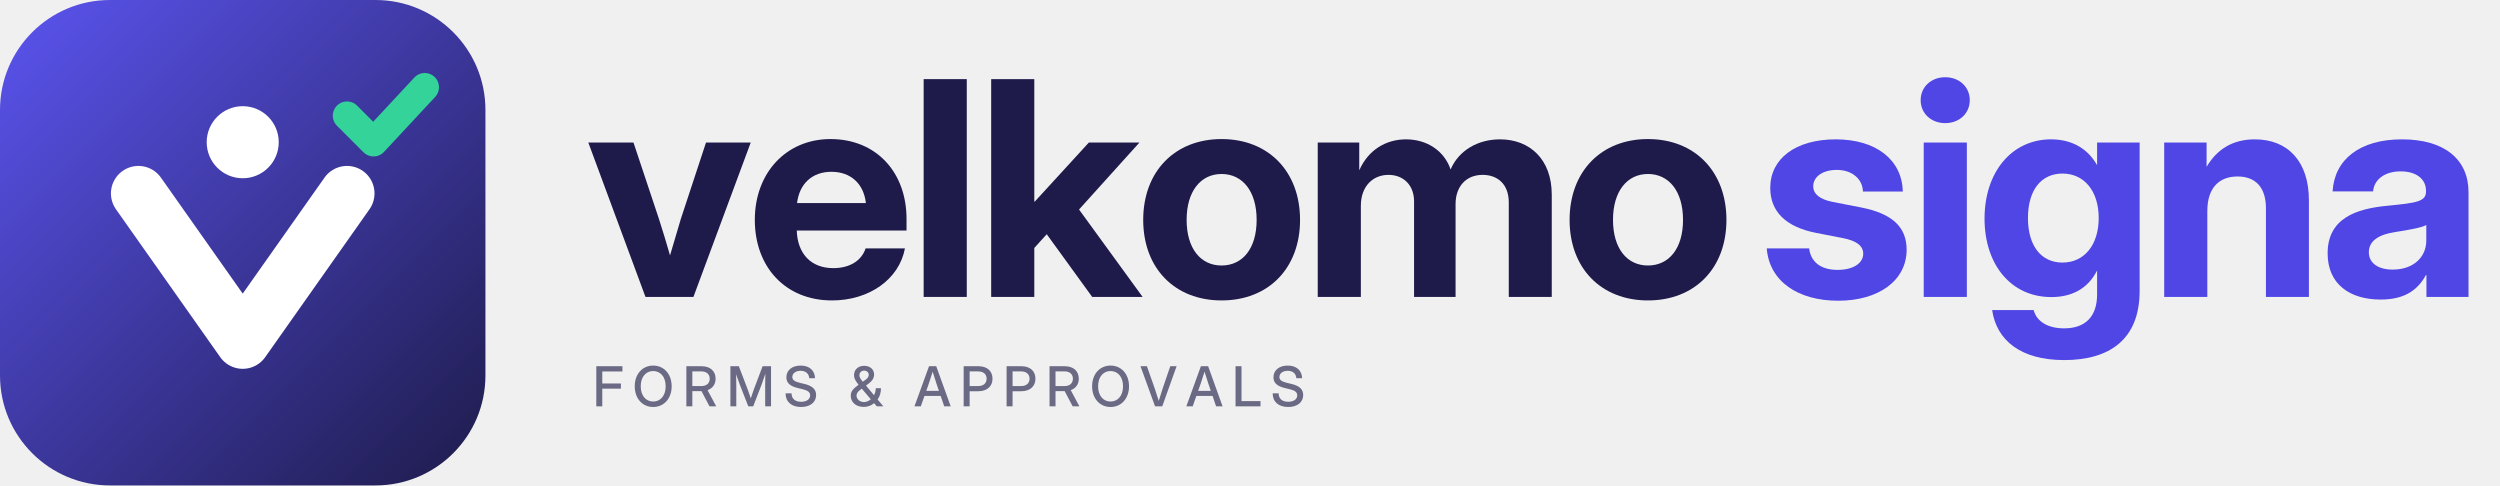
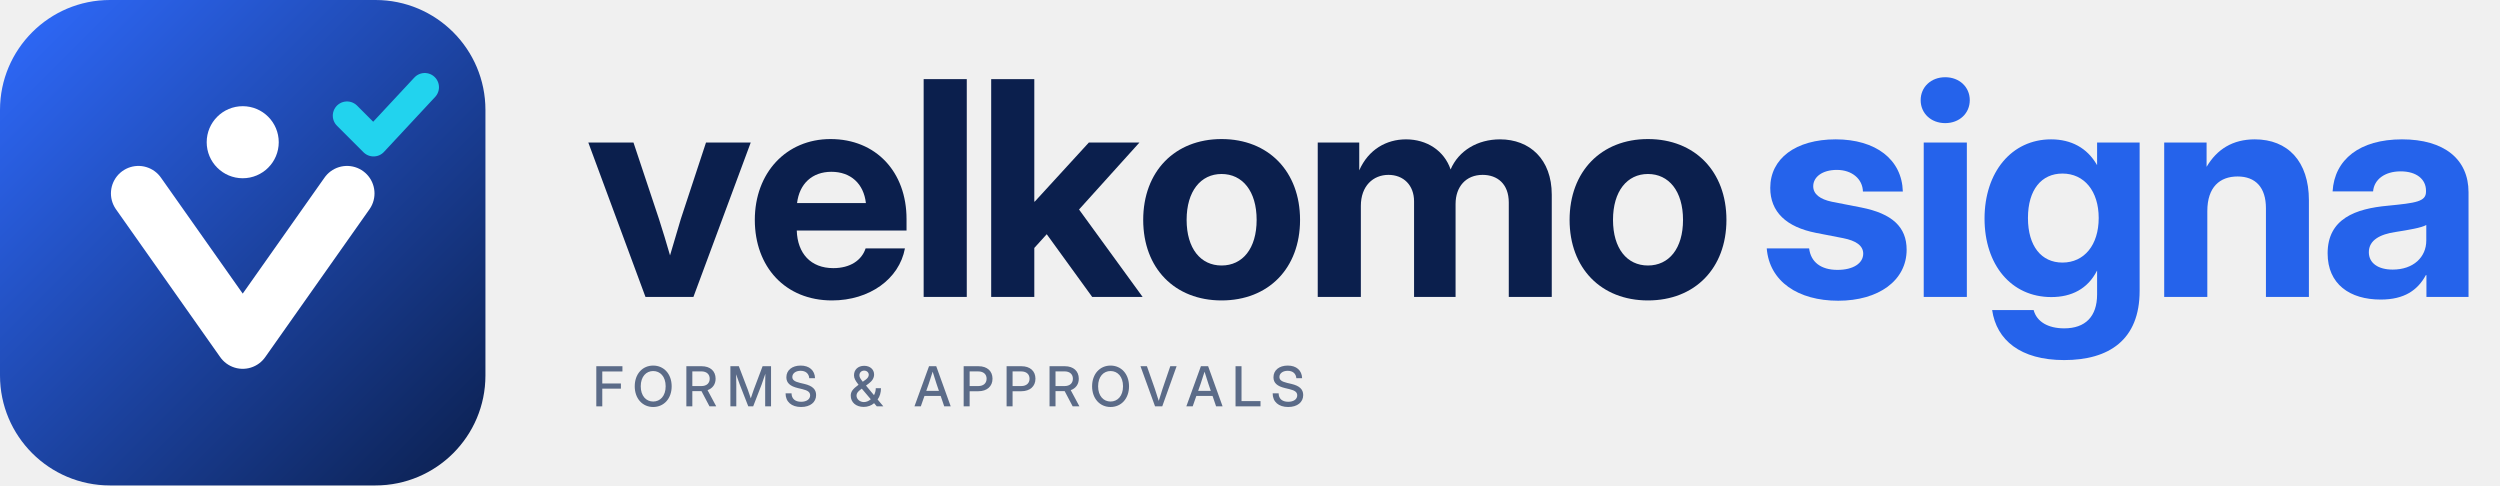
<svg xmlns="http://www.w3.org/2000/svg" viewBox="0 0 1236 240" width="1236" height="240">
  <g transform="scale(0.46875)">
    <defs>
      <linearGradient id="sg" x1="0" y1="0" x2="1" y2="1">
-         <stop offset="0" stop-color="#5B54F0" />
-         <stop offset="1" stop-color="#1E1B4B" />
+         <stop offset="0" stop-color="#2F6BFF" />
+         <stop offset="1" stop-color="#0B1F4D" />
      </linearGradient>
    </defs>
    <rect width="512" height="512" rx="116" fill="url(#sg)" />
    <path d="M146 204 L256 360 L366 204" fill="none" stroke="#FFFFFF" stroke-width="58" stroke-linecap="round" stroke-linejoin="round" />
    <circle cx="256" cy="150" r="38" fill="#FFFFFF" />
-     <path d="M366 122 L394 150 L448 92" fill="none" stroke="#34D399" stroke-width="30" stroke-linecap="round" stroke-linejoin="round" />
+     <path d="M366 122 L394 150 L448 92" fill="none" stroke="#22D3EE" stroke-width="30" stroke-linecap="round" stroke-linejoin="round" />
  </g>
  <g transform="translate(290 146.8) scale(0.74)">
-     <g fill="#1E1B4B">
+     <g fill="#0B1F4D">
      <path transform="translate(0.00 0) scale(0.09766 -0.09766)" d="M403 0H731L1123 1056H817L645 534C620 451 595 367 571 284C547 367 522 451 495 534L321 1056H12Z" />
      <path transform="translate(106.74 0) scale(0.09766 -0.09766)" d="M586 -24C842 -24 1046 122 1085 332H816C789 250 710 197 595 197C440 197 350 298 345 454H1096V533C1096 855 887 1080 576 1080C273 1080 58 849 58 527C58 206 266 -24 586 -24ZM347 642C363 774 450 856 582 856C715 856 803 774 818 642Z" />
      <path transform="translate(215.05 0) scale(0.09766 -0.09766)" d="M399 1490H104V0H399Z" />
      <path transform="translate(260.17 0) scale(0.09766 -0.09766)" d="M104 0H399V335L484 429L795 0H1140L705 598L1118 1056H772L402 652H399V1490H104Z" />
      <path transform="translate(366.23 0) scale(0.09766 -0.09766)" d="M594 -24C915 -24 1131 196 1131 527C1131 858 915 1080 594 1080C274 1080 58 858 58 527C58 196 274 -24 594 -24ZM594 215C451 215 355 331 355 527C355 724 452 841 594 841C737 841 834 724 834 527C834 331 738 215 594 215Z" />
      <path transform="translate(478.34 0) scale(0.09766 -0.09766)" d="M104 0H399V623C399 759 483 835 588 835C691 835 763 764 763 654V0H1047V636C1047 754 1118 835 1232 835C1333 835 1411 773 1411 646V0H1705V700C1705 942 1554 1078 1351 1078C1198 1078 1068 1001 1013 872C969 1001 850 1078 708 1078C574 1078 451 1009 388 866V1056H104Z" />
      <path transform="translate(651.10 0) scale(0.09766 -0.09766)" d="M594 -24C915 -24 1131 196 1131 527C1131 858 915 1080 594 1080C274 1080 58 858 58 527C58 196 274 -24 594 -24ZM594 215C451 215 355 331 355 527C355 724 452 841 594 841C737 841 834 724 834 527C834 331 738 215 594 215Z" />
    </g>
-     <g fill="#4F46E5" transform="translate(783.21 0)">
+     <g fill="#2563EB" transform="translate(783.21 0)">
      <path transform="translate(0.00 0) scale(0.09766 -0.09766)" d="M543 -26C819 -26 1011 112 1011 323C1011 478 913 570 700 612L500 651C419 668 372 703 372 757C372 820 433 869 534 869C638 869 710 806 712 721H985C979 941 799 1078 526 1078C251 1078 78 946 78 746C78 582 187 478 392 438L577 402C663 385 714 352 714 296C714 231 647 185 538 185C423 185 355 240 344 332H54C72 105 269 -26 543 -26Z" />
      <path transform="translate(100.00 0) scale(0.09766 -0.09766)" d="M104 0H399V1056H104ZM251 1189C348 1189 419 1256 419 1346C419 1436 348 1503 251 1503C154 1503 83 1436 83 1346C83 1256 154 1189 251 1189Z" />
      <path transform="translate(145.12 0) scale(0.09766 -0.09766)" d="M603 -432C909 -432 1119 -294 1119 41V1056H828V903H827C760 1020 650 1078 513 1078C243 1078 58 853 58 536C58 221 239 -1 515 -1C653 -1 764 55 827 179H828V17C828 -135 747 -215 603 -215C493 -215 415 -170 394 -90H110C140 -295 303 -432 603 -432ZM591 235C448 235 355 346 355 540C355 734 448 844 591 844C740 844 839 724 839 540C839 355 740 235 591 235Z" />
      <path transform="translate(260.66 0) scale(0.09766 -0.09766)" d="M399 587C399 751 484 824 606 824C729 824 800 749 800 607V0H1094V661C1094 928 949 1078 724 1078C572 1078 465 1010 394 890V1056H104V0H399Z" />
      <path transform="translate(373.75 0) scale(0.09766 -0.09766)" d="M427 -18C589 -18 680 46 736 149H740V0H1028V716C1028 942 862 1078 573 1078C283 1078 111 940 98 722H375C382 803 454 859 564 859C672 859 737 805 737 727V720C737 652 669 643 476 624C256 604 64 536 64 298C64 87 216 -18 427 -18ZM509 187C410 187 346 231 346 306C346 390 426 429 527 444C622 459 705 473 739 492V386C739 272 651 187 509 187Z" />
    </g>
  </g>
-   <g transform="translate(293 200.9) scale(0.62)" fill="#6B6A85">
+   <g transform="translate(293 200.9) scale(0.62)" fill="#5B6B88">
    <path transform="translate(0.00 0) scale(0.02148 -0.02148)" d="M136 0H358V657H1049V849H358V1295H1106V1490H136Z" />
    <path transform="translate(31.83 0) scale(0.02148 -0.02148)" d="M766 -24C1163 -24 1452 288 1452 744C1452 1202 1163 1514 766 1514C369 1514 81 1202 81 744C81 289 369 -24 766 -24ZM766 179C509 179 304 381 304 744C304 1109 509 1311 766 1311C1023 1311 1229 1109 1229 744C1229 381 1023 179 766 179Z" />
    <path transform="translate(71.81 0) scale(0.02148 -0.02148)" d="M136 0H358V564H688C691 564 695 564 698 564L995 0H1245L923 601C1109 668 1222 818 1222 1026C1222 1311 1022 1490 703 1490H136ZM358 753V1298H693C885 1298 1003 1194 1003 1026C1003 858 886 753 694 753Z" />
    <path transform="translate(106.93 0) scale(0.02148 -0.02148)" d="M136 0H355V812C355 913 351 1055 348 1190C402 1036 452 894 483 812L800 0H982L1296 812C1328 897 1379 1049 1434 1211C1431 1070 1427 918 1427 812V0H1645V1490H1331L1002 617C976 541 927 400 893 297C859 400 810 541 783 617L449 1490H136Z" />
    <path transform="translate(152.23 0) scale(0.02148 -0.02148)" d="M652 -24C990 -24 1209 152 1209 420C1209 633 1071 762 772 833L611 871C406 920 326 982 326 1090C326 1225 453 1320 633 1320C821 1320 943 1215 954 1044H1169C1160 1335 957 1514 636 1514C316 1514 105 1341 105 1079C105 873 237 748 538 677L701 638C908 589 987 523 987 408C987 263 854 170 652 170C429 170 298 286 297 483H75C75 168 295 -24 652 -24Z" />
    <path transform="translate(204.38 0) scale(0.02148 -0.02148)" d="M549 -21C694 -21 839 31 934 118L1034 0H1277L1064 255C1148 367 1189 512 1189 674H996C996 581 971 492 930 415L633 771L736 848C868 945 934 1056 934 1182C934 1370 785 1505 565 1505C340 1505 188 1363 188 1156C188 1044 234 957 357 802C139 641 67 546 67 396C67 151 260 -21 549 -21ZM811 263C737 198 648 159 556 159C403 159 281 269 281 399C281 482 329 547 436 626L477 657ZM514 914C423 1027 389 1083 389 1152C389 1257 466 1327 565 1327C665 1327 736 1257 736 1172C736 1112 700 1048 623 992Z" />
    <path transform="translate(256.28 0) scale(0.02148 -0.02148)" d="M16 0H252L388 387H989L1121 0H1362L825 1490H557ZM455 576 548 840C589 963 632 1094 692 1287C751 1094 793 963 834 840L924 576Z" />
    <path transform="translate(292.94 0) scale(0.02148 -0.02148)" d="M136 0H358V561H681C1000 561 1207 740 1207 1026C1207 1311 1007 1490 688 1490H136ZM358 753V1297H677C869 1297 988 1194 988 1026C988 858 869 753 677 753Z" />
    <path transform="translate(327.18 0) scale(0.02148 -0.02148)" d="M136 0H358V561H681C1000 561 1207 740 1207 1026C1207 1311 1007 1490 688 1490H136ZM358 753V1297H677C869 1297 988 1194 988 1026C988 858 869 753 677 753Z" />
    <path transform="translate(361.42 0) scale(0.02148 -0.02148)" d="M136 0H358V564H688C691 564 695 564 698 564L995 0H1245L923 601C1109 668 1222 818 1222 1026C1222 1311 1022 1490 703 1490H136ZM358 753V1298H693C885 1298 1003 1194 1003 1026C1003 858 886 753 694 753Z" />
    <path transform="translate(396.54 0) scale(0.02148 -0.02148)" d="M766 -24C1163 -24 1452 288 1452 744C1452 1202 1163 1514 766 1514C369 1514 81 1202 81 744C81 289 369 -24 766 -24ZM766 179C509 179 304 381 304 744C304 1109 509 1311 766 1311C1023 1311 1229 1109 1229 744C1229 381 1023 179 766 179Z" />
    <path transform="translate(436.52 0) scale(0.02148 -0.02148)" d="M557 0H824L1357 1490H1122L835 650C799 542 754 398 694 202C632 398 586 542 550 650L255 1490H16Z" />
    <path transform="translate(473.08 0) scale(0.02148 -0.02148)" d="M16 0H252L388 387H989L1121 0H1362L825 1490H557ZM455 576 548 840C589 963 632 1094 692 1287C751 1094 793 963 834 840L924 576Z" />
    <path transform="translate(509.74 0) scale(0.02148 -0.02148)" d="M136 0H1063V195H358V1490H136Z" />
    <path transform="translate(540.65 0) scale(0.02148 -0.02148)" d="M652 -24C990 -24 1209 152 1209 420C1209 633 1071 762 772 833L611 871C406 920 326 982 326 1090C326 1225 453 1320 633 1320C821 1320 943 1215 954 1044H1169C1160 1335 957 1514 636 1514C316 1514 105 1341 105 1079C105 873 237 748 538 677L701 638C908 589 987 523 987 408C987 263 854 170 652 170C429 170 298 286 297 483H75C75 168 295 -24 652 -24Z" />
  </g>
</svg>
